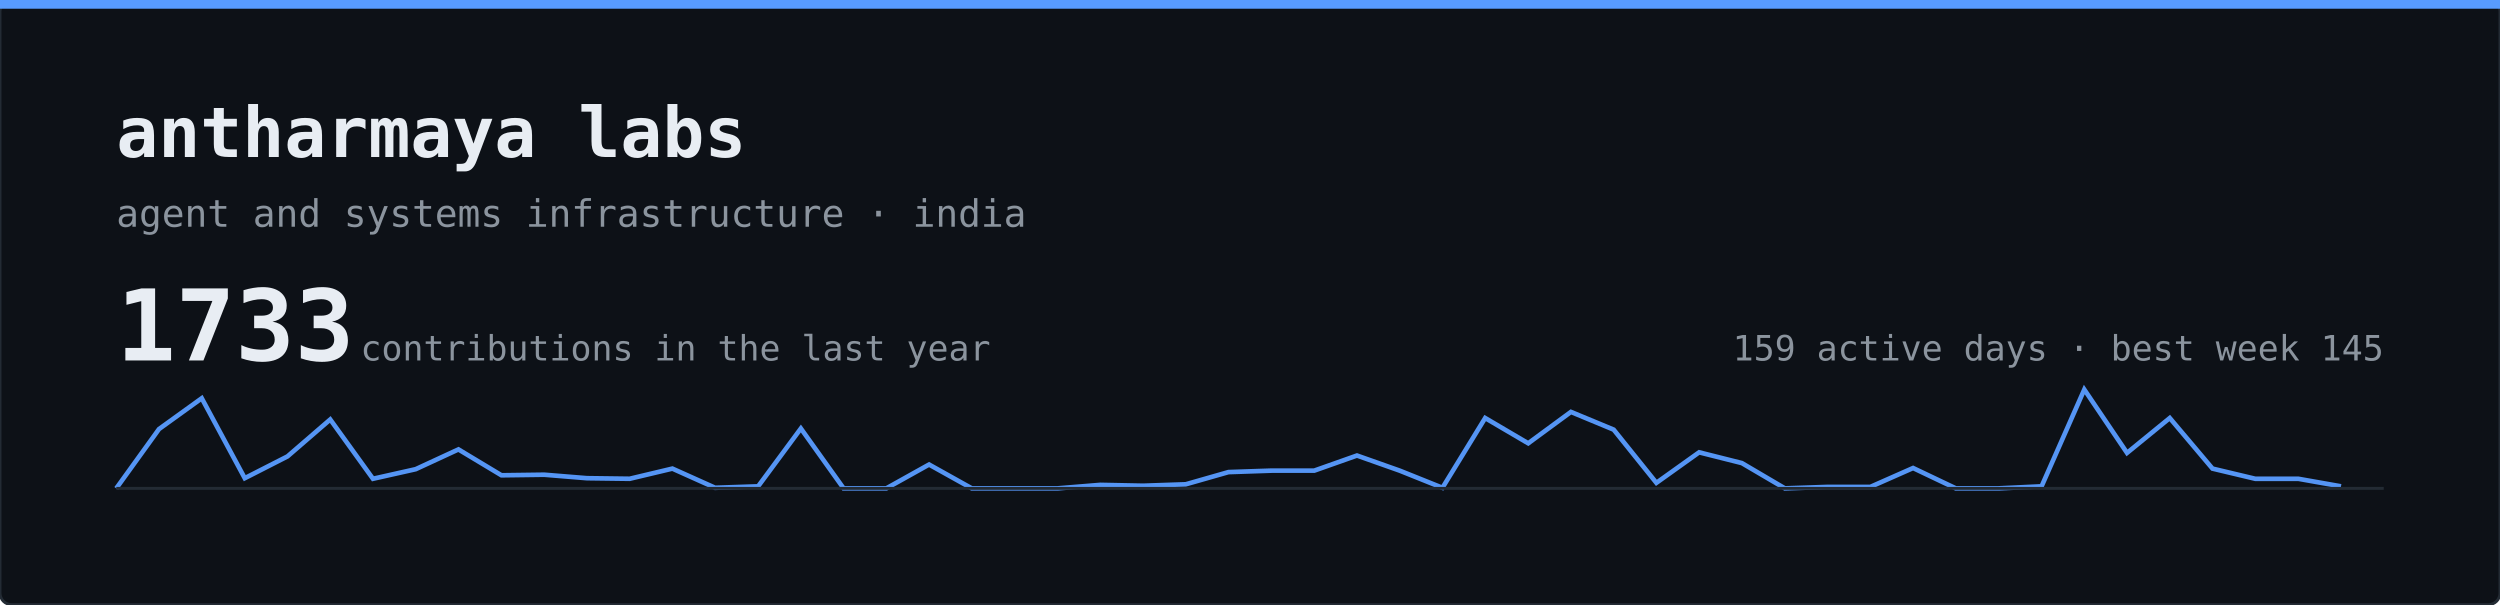
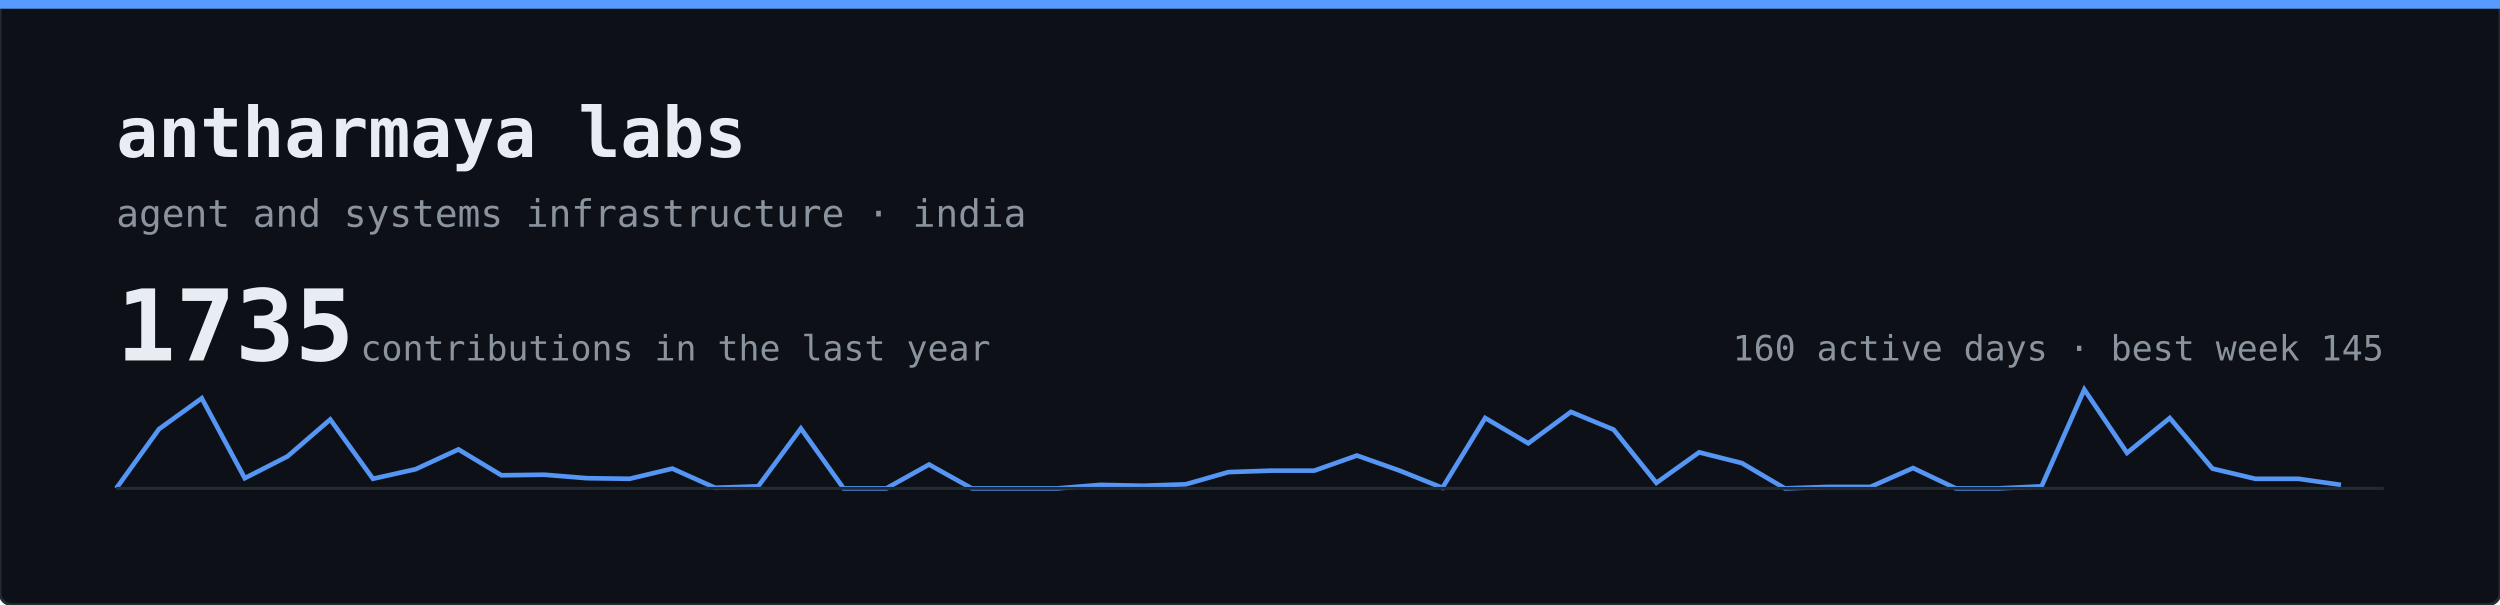
- <svg xmlns="http://www.w3.org/2000/svg" width="860" height="208" viewBox="0 0 860 208" role="img" aria-label="antharmaya labs. 1733 contributions in the last year.">
+ <svg xmlns="http://www.w3.org/2000/svg" width="860" height="208" viewBox="0 0 860 208" role="img" aria-label="antharmaya labs. 1735 contributions in the last year.">
  <rect width="860" height="208" rx="4" fill="#0d1117" stroke="#232b34" stroke-width="1" />
  <rect width="860" height="3" fill="#589bff" />
  <text x="40" y="54" font-family="ui-monospace,SFMono-Regular,'SF Mono','JetBrains Mono',Menlo,Consolas,'DejaVu Sans Mono',monospace" font-size="24" font-weight="700" fill="#e8edf3">antharmaya labs</text>
  <text x="40" y="78" font-family="ui-monospace,SFMono-Regular,'SF Mono','JetBrains Mono',Menlo,Consolas,'DejaVu Sans Mono',monospace" font-size="13" fill="#8b949e">agent and systems infrastructure · india</text>
-   <text x="40" y="124" font-family="ui-monospace,SFMono-Regular,'SF Mono','JetBrains Mono',Menlo,Consolas,'DejaVu Sans Mono',monospace" font-size="34" font-weight="700" fill="#e8edf3">1733</text>
+   <text x="40" y="124" font-family="ui-monospace,SFMono-Regular,'SF Mono','JetBrains Mono',Menlo,Consolas,'DejaVu Sans Mono',monospace" font-size="34" font-weight="700" fill="#e8edf3">1735</text>
  <text x="124" y="124" font-family="ui-monospace,SFMono-Regular,'SF Mono','JetBrains Mono',Menlo,Consolas,'DejaVu Sans Mono',monospace" font-size="12" fill="#8b949e">contributions in the last year</text>
-   <text x="820" y="124" font-family="ui-monospace,SFMono-Regular,'SF Mono','JetBrains Mono',Menlo,Consolas,'DejaVu Sans Mono',monospace" font-size="12" fill="#8b949e" text-anchor="end">159 active days  ·  best week 145</text>
-   <polyline points="40.0,168.0 54.7,147.6 69.4,137.0 84.2,164.5 98.9,157.0 113.6,144.3 128.3,164.7 143.0,161.4 157.7,154.6 172.5,163.5 187.2,163.3 201.9,164.5 216.6,164.7 231.3,161.2 246.0,167.8 260.8,167.3 275.5,147.4 290.2,168.0 304.9,168.0 319.6,159.8 334.3,168.0 349.1,168.0 363.8,168.0 378.5,166.8 393.2,167.1 407.9,166.6 422.6,162.4 437.4,161.9 452.1,161.9 466.8,156.7 481.5,161.9 496.2,167.8 510.9,143.8 525.7,152.5 540.4,141.7 555.1,147.8 569.8,166.1 584.5,155.6 599.2,159.3 614.0,168.0 628.7,167.5 643.4,167.5 658.1,161.0 672.8,168.0 687.5,168.0 702.3,167.3 717.0,134.0 731.7,155.8 746.4,143.8 761.1,161.2 775.8,164.7 790.6,164.7 805.3,167.3" fill="none" stroke="#589bff" stroke-width="1.6" opacity="0.95" />
+   <text x="820" y="124" font-family="ui-monospace,SFMono-Regular,'SF Mono','JetBrains Mono',Menlo,Consolas,'DejaVu Sans Mono',monospace" font-size="12" fill="#8b949e" text-anchor="end">160 active days  ·  best week 145</text>
+   <polyline points="40.0,168.0 54.7,147.6 69.4,137.0 84.2,164.5 98.9,157.0 113.6,144.3 128.3,164.7 143.0,161.4 157.7,154.6 172.5,163.5 187.2,163.3 201.9,164.5 216.6,164.7 231.3,161.2 246.0,167.8 260.8,167.3 275.5,147.4 290.2,168.0 304.9,168.0 319.6,159.8 334.3,168.0 349.1,168.0 363.8,168.0 378.5,166.8 393.2,167.1 407.9,166.6 422.6,162.4 437.4,161.9 452.1,161.9 466.8,156.7 481.5,161.9 496.2,167.8 510.9,143.8 525.7,152.5 540.4,141.7 555.1,147.8 569.8,166.1 584.5,155.6 599.2,159.3 614.0,168.0 628.7,167.5 643.4,167.5 658.1,161.0 672.8,168.0 687.5,168.0 702.3,167.3 717.0,134.0 731.7,155.8 746.4,143.8 761.1,161.2 775.8,164.7 790.6,164.7 805.3,166.8" fill="none" stroke="#589bff" stroke-width="1.6" opacity="0.95" />
  <line x1="40" y1="168" x2="820" y2="168" stroke="#232b34" stroke-width="1" />
</svg>
